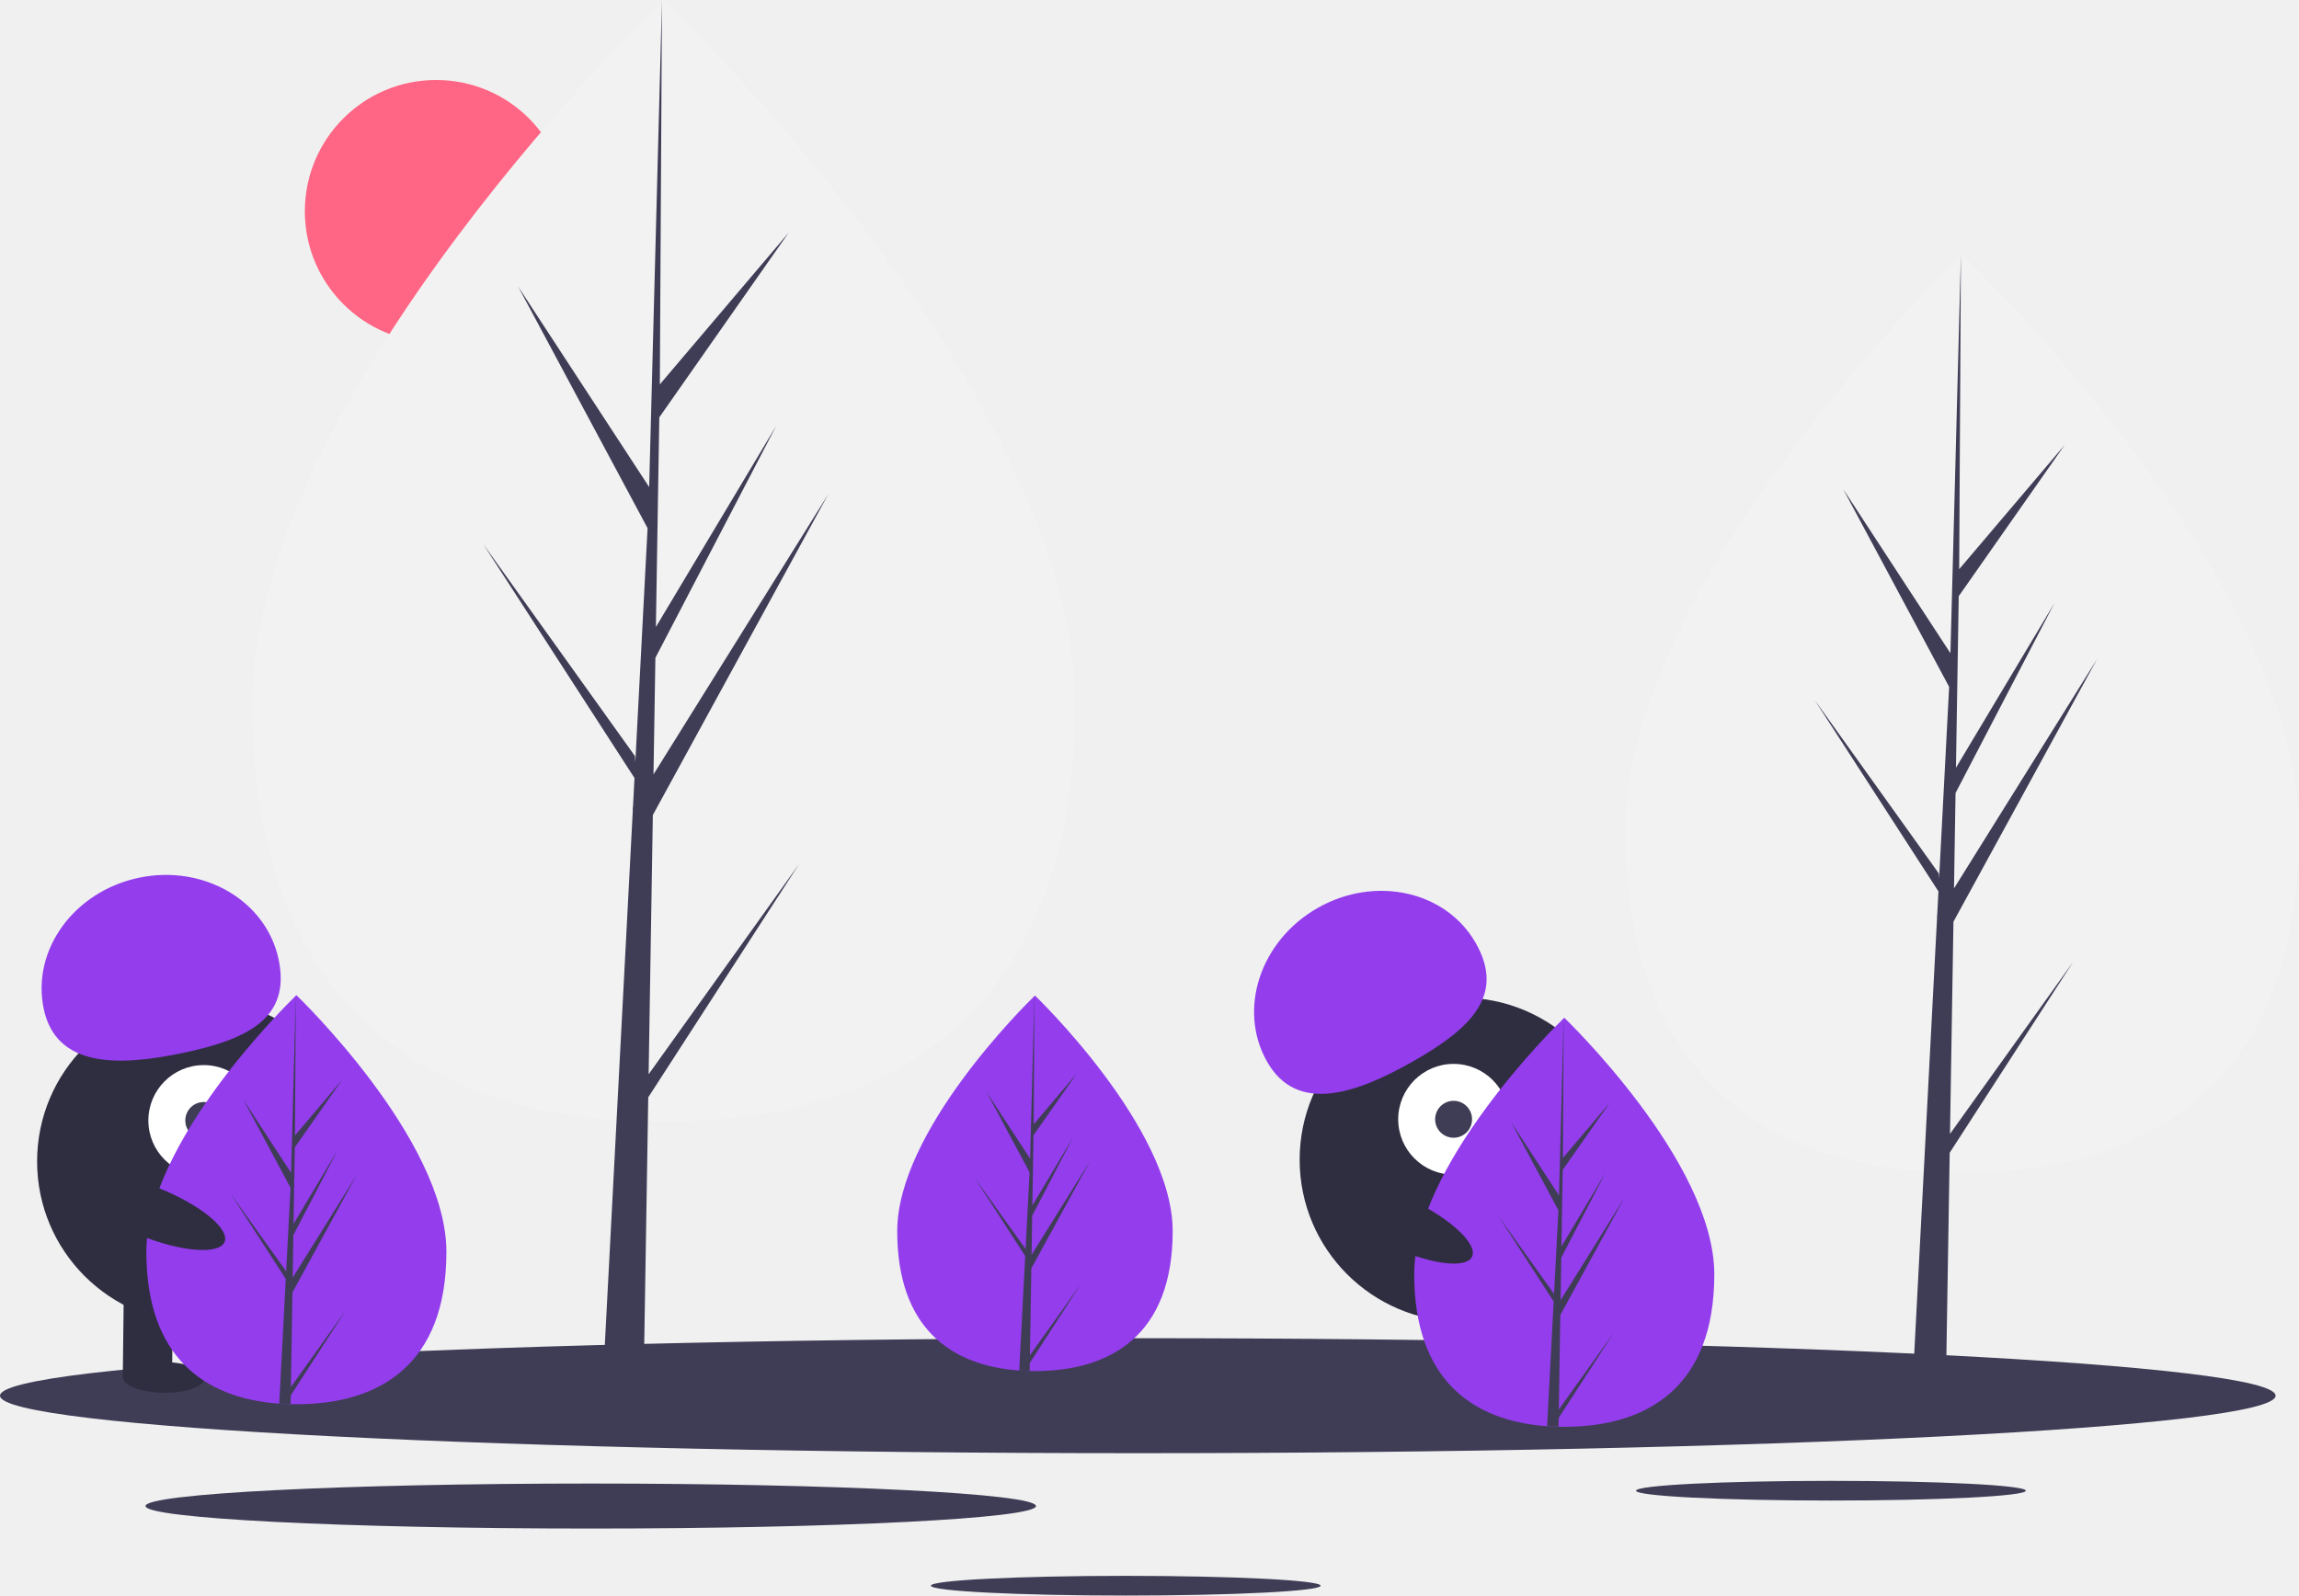
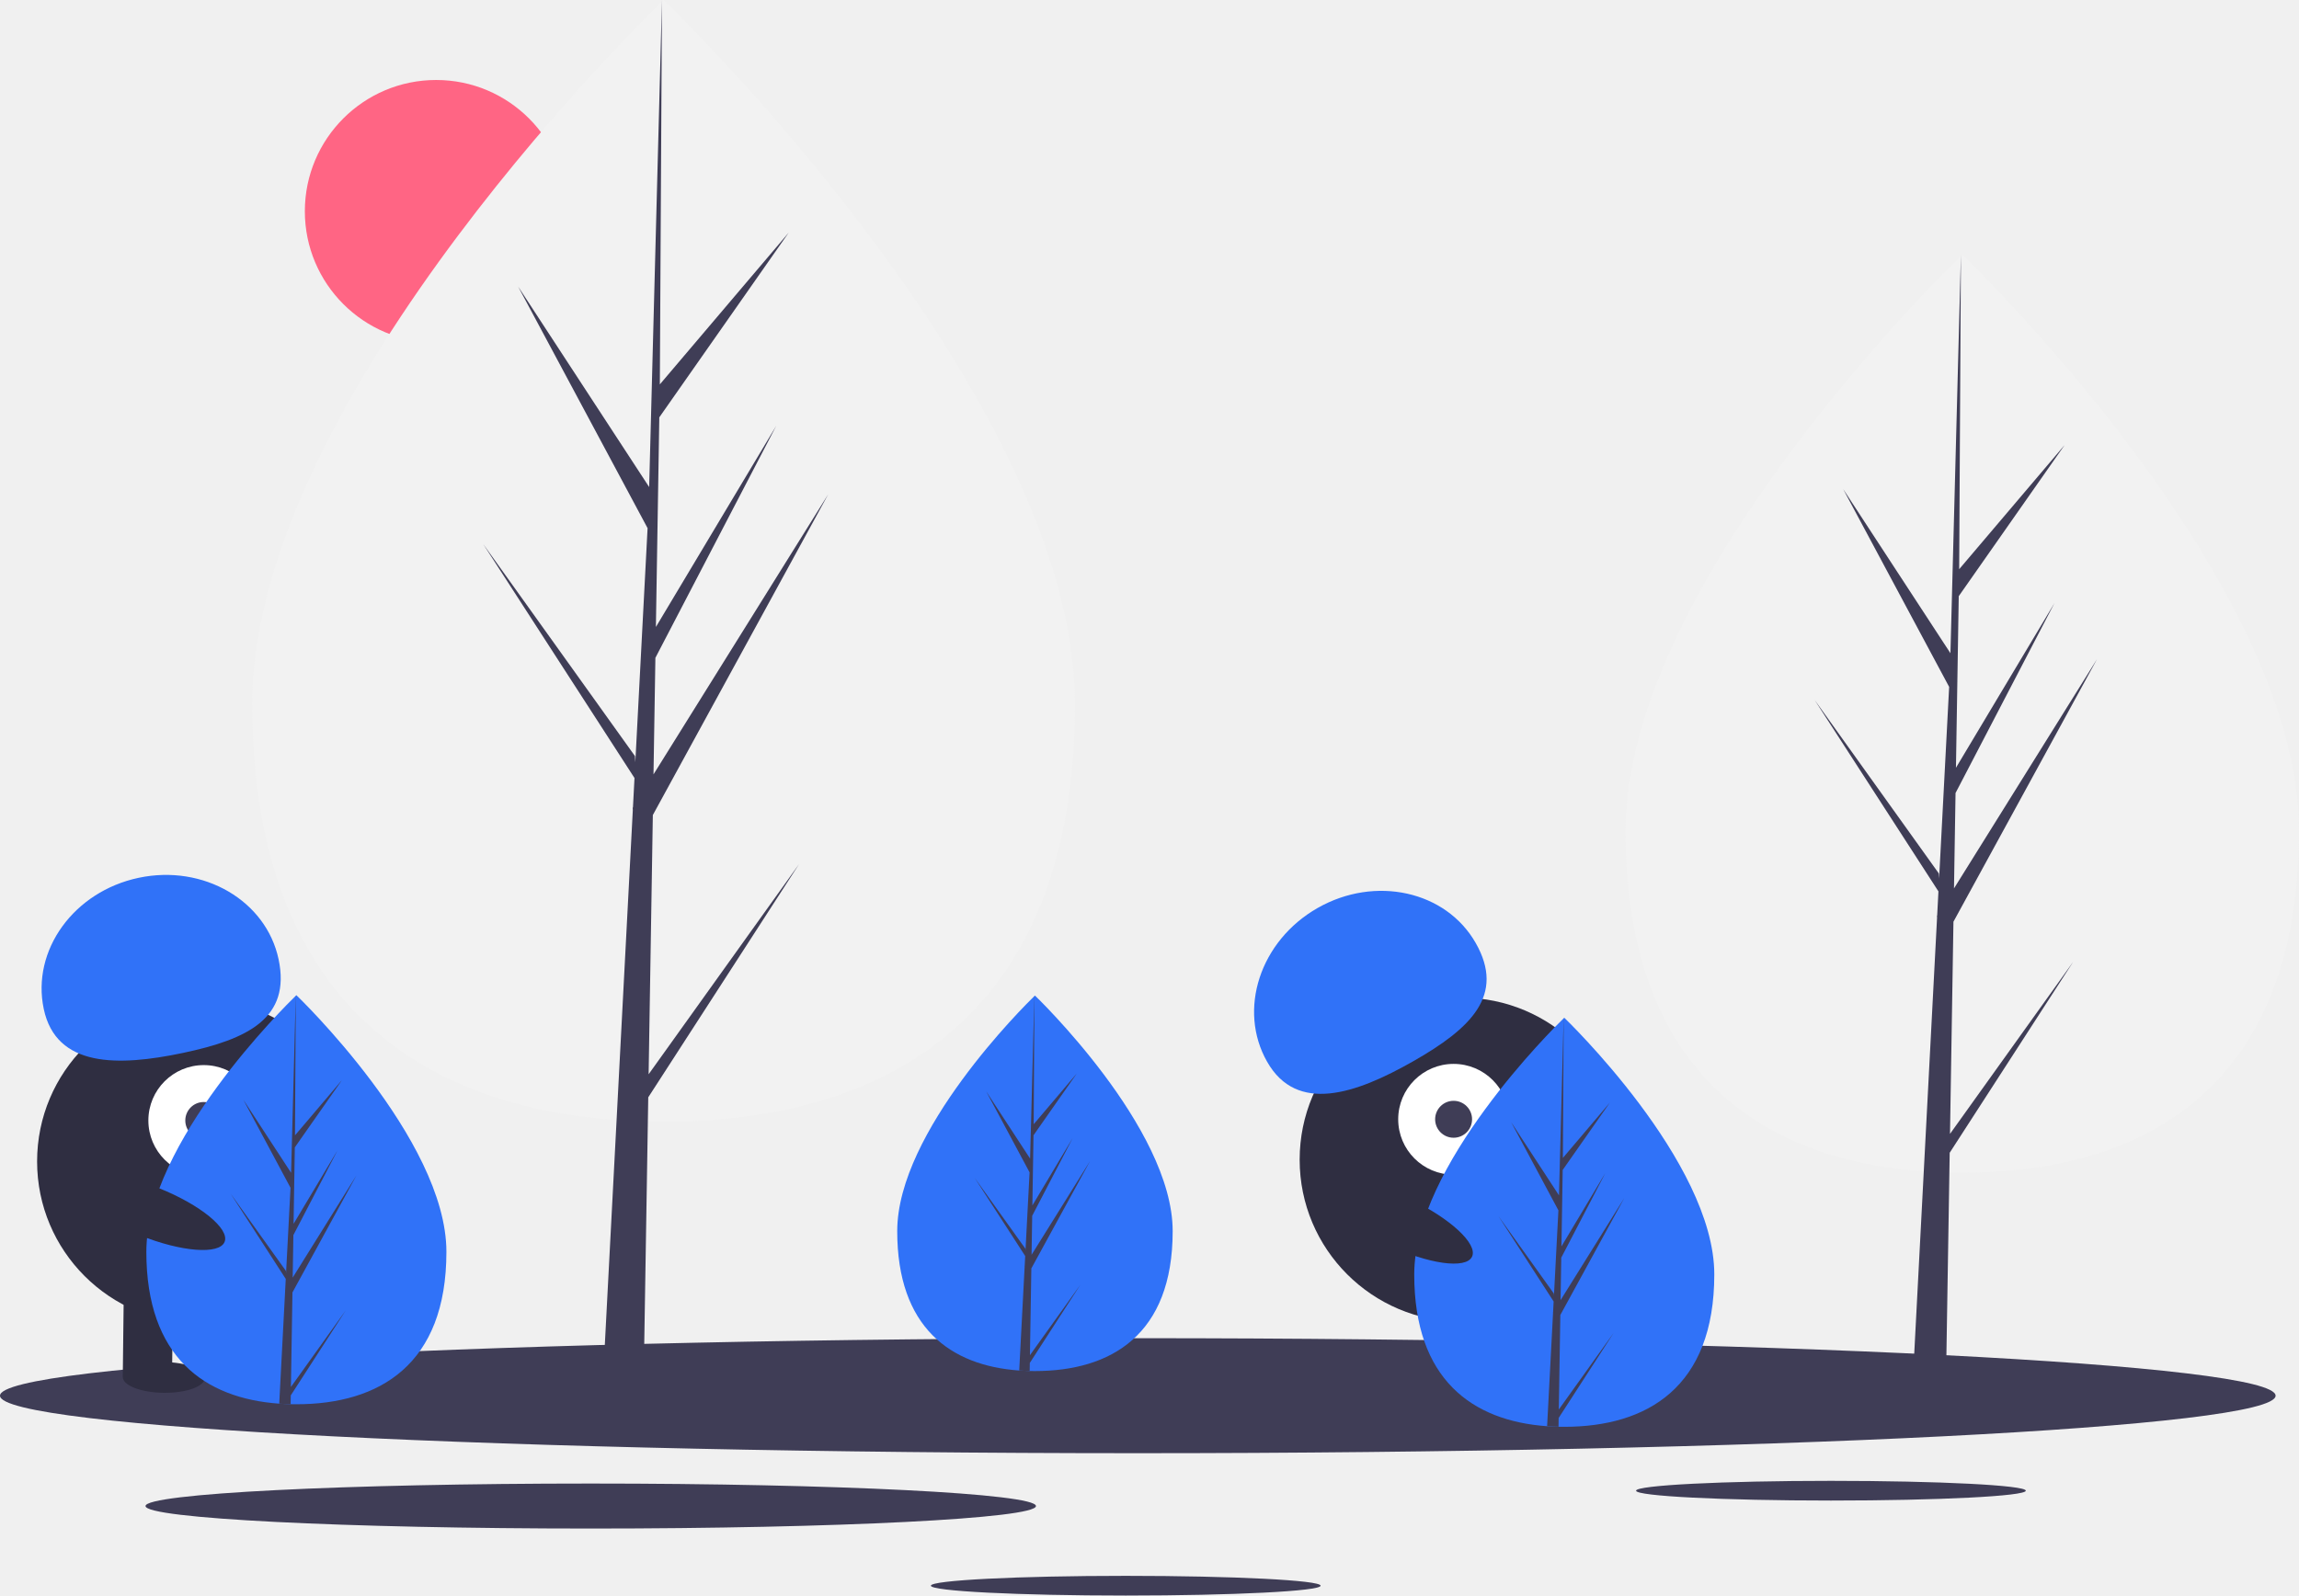
<svg xmlns="http://www.w3.org/2000/svg" id="a706cf1c-1654-439b-8fcf-310eb7aa0e00" data-name="Layer 1" width="1120.592" height="777.916" viewBox="0 0 1120.592 777.916">
  <circle cx="212.592" cy="103" r="64" fill="#ff6584" />
  <path d="M563.68,404.164c0,151.011-89.774,203.739-200.516,203.739S162.649,555.175,162.649,404.164,363.165,61.042,363.165,61.042,563.68,253.152,563.68,404.164Z" transform="translate(-39.70387 -61.04208)" fill="#f2f2f2" />
  <polygon points="316.156 523.761 318.21 397.378 403.674 241.024 318.532 377.552 319.455 320.725 378.357 207.605 319.699 305.687 319.699 305.687 321.359 203.481 384.433 113.423 321.621 187.409 322.658 0 316.138 248.096 316.674 237.861 252.547 139.704 315.646 257.508 309.671 371.654 309.493 368.625 235.565 265.329 309.269 379.328 308.522 393.603 308.388 393.818 308.449 394.99 293.29 684.589 313.544 684.589 315.974 535.005 389.496 421.285 316.156 523.761" fill="#3f3d56" />
  <path d="M1160.296,466.014c0,123.61-73.484,166.77-164.132,166.77s-164.132-43.16-164.132-166.77S996.165,185.152,996.165,185.152,1160.296,342.404,1160.296,466.014Z" transform="translate(-39.70387 -61.04208)" fill="#f2f2f2" />
  <polygon points="950.482 552.833 952.162 449.383 1022.119 321.4 952.426 433.154 953.182 386.639 1001.396 294.044 953.382 374.329 953.382 374.329 954.741 290.669 1006.369 216.952 954.954 277.514 955.804 124.11 950.467 327.188 950.906 318.811 898.414 238.464 950.064 334.893 945.173 428.327 945.027 425.847 884.514 341.294 944.844 434.608 944.232 446.293 944.123 446.469 944.173 447.428 931.764 684.478 948.343 684.478 950.332 562.037 1010.514 468.952 950.482 552.833" fill="#3f3d56" />
  <ellipse cx="554.592" cy="680.479" rx="554.592" ry="28.034" fill="#3f3d56" />
  <ellipse cx="892.445" cy="726.797" rx="94.989" ry="4.802" fill="#3f3d56" />
  <ellipse cx="548.72" cy="773.114" rx="94.989" ry="4.802" fill="#3f3d56" />
  <ellipse cx="287.944" cy="734.279" rx="217.014" ry="10.97" fill="#3f3d56" />
  <circle cx="97.084" cy="566.27" r="79" fill="#2f2e41" />
  <rect x="99.805" y="689.023" width="24" height="43" transform="translate(-31.32451 -62.31008) rotate(0.67509)" fill="#2f2e41" />
  <rect x="147.802" y="689.589" width="24" height="43" transform="translate(-31.31452 -62.87555) rotate(0.67509)" fill="#2f2e41" />
  <ellipse cx="119.546" cy="732.616" rx="7.5" ry="20" transform="translate(-654.1319 782.4795) rotate(-89.32491)" fill="#2f2e41" />
  <ellipse cx="167.554" cy="732.182" rx="7.5" ry="20" transform="translate(-606.2547 830.0553) rotate(-89.32491)" fill="#2f2e41" />
  <circle cx="99.319" cy="546.295" r="27" fill="#fff" />
  <circle cx="99.319" cy="546.295" r="9" fill="#3f3d56" />
-   <path d="M61.026,552.946c-6.042-28.641,14.688-57.265,46.3-63.934s62.138,11.143,68.18,39.784-14.978,38.93-46.591,45.599S67.068,581.587,61.026,552.946Z" transform="translate(-39.70387 -61.04208)" fill="#933ded" />
-   <path d="M257.296,671.384c0,55.076-32.74,74.306-73.13,74.306q-1.404,0-2.803-.031c-1.871-.04-3.725-.129-5.556-.254-36.451-2.58-64.771-22.799-64.771-74.021,0-53.008,67.739-119.896,72.827-124.846l.009-.009c.196-.192.294-.285.294-.285S257.296,616.308,257.296,671.384Z" transform="translate(-39.70387 -61.04208)" fill="#933ded" />
+   <path d="M61.026,552.946c-6.042-28.641,14.688-57.265,46.3-63.934s62.138,11.143,68.18,39.784-14.978,38.93-46.591,45.599S67.068,581.587,61.026,552.946Z" transform="translate(-39.70387 -61.04208)" fill="#3072f8" />
+   <path d="M257.296,671.384c0,55.076-32.74,74.306-73.13,74.306q-1.404,0-2.803-.031c-1.871-.04-3.725-.129-5.556-.254-36.451-2.58-64.771-22.799-64.771-74.021,0-53.008,67.739-119.896,72.827-124.846l.009-.009c.196-.192.294-.285.294-.285S257.296,616.308,257.296,671.384Z" transform="translate(-39.70387 -61.04208)" fill="#3072f8" />
  <path d="M181.502,737.265l26.747-37.374-26.814,41.477-.071,4.291c-1.871-.04-3.725-.129-5.556-.254l2.883-55.103-.022-.428.049-.08.272-5.204-26.881-41.58,26.965,37.677.062,1.105,2.179-41.633-23.013-42.966,23.294,35.658,2.268-86.314.009-.294v.285l-.379,68.064,22.911-26.983-23.004,32.847-.606,37.276L204.185,621.958l-21.48,41.259-.339,20.723,31.056-49.791-31.171,57.023Z" transform="translate(-39.70387 -61.04208)" fill="#3f3d56" />
  <circle cx="712.485" cy="565.415" r="79" fill="#2f2e41" />
  <rect x="741.777" y="691.824" width="24" height="43" transform="translate(-215.9946 191.864) rotate(-17.08345)" fill="#2f2e41" />
  <rect x="787.659" y="677.723" width="24" height="43" transform="matrix(0.95588, -0.29376, 0.29376, 0.95588, -209.8279, 204.7204)" fill="#2f2e41" />
  <ellipse cx="767.887" cy="732.003" rx="20" ry="7.5" transform="translate(-220.8593 196.8331) rotate(-17.08345)" fill="#2f2e41" />
  <ellipse cx="813.475" cy="716.946" rx="20" ry="7.5" transform="translate(-214.4248 209.561) rotate(-17.08345)" fill="#2f2e41" />
  <circle cx="708.522" cy="545.71" r="27" fill="#fff" />
  <circle cx="708.522" cy="545.71" r="9" fill="#3f3d56" />
-   <path d="M657.355,578.743c-14.49-25.433-3.478-59.016,24.594-75.009s62.576-8.341,77.065,17.093-2.391,41.644-30.463,57.637S671.845,604.176,657.355,578.743Z" transform="translate(-39.70387 -61.04208)" fill="#933ded" />
-   <path d="M611.296,661.299c0,50.557-30.054,68.21-67.13,68.21q-1.288,0-2.573-.029c-1.718-.037-3.419-.119-5.1-.233-33.461-2.368-59.457-20.929-59.457-67.948,0-48.659,62.181-110.059,66.852-114.603l.008-.008c.18-.176.27-.262.27-.262S611.296,610.742,611.296,661.299Z" transform="translate(-39.70387 -61.04208)" fill="#933ded" />
+   <path d="M657.355,578.743c-14.49-25.433-3.478-59.016,24.594-75.009s62.576-8.341,77.065,17.093-2.391,41.644-30.463,57.637S671.845,604.176,657.355,578.743Z" transform="translate(-39.70387 -61.04208)" fill="#3072f8" />
+   <path d="M611.296,661.299c0,50.557-30.054,68.21-67.13,68.21q-1.288,0-2.573-.029c-1.718-.037-3.419-.119-5.1-.233-33.461-2.368-59.457-20.929-59.457-67.948,0-48.659,62.181-110.059,66.852-114.603l.008-.008c.18-.176.27-.262.27-.262S611.296,610.742,611.296,661.299Z" transform="translate(-39.70387 -61.04208)" fill="#3072f8" />
  <path d="M541.72,721.774l24.553-34.307-24.614,38.074-.065,3.939c-1.718-.037-3.419-.119-5.1-.233l2.646-50.582-.02-.393.045-.074.249-4.777-24.675-38.168,24.753,34.585.057,1.014,2-38.217-21.125-39.44L541.806,625.928l2.082-79.232.008-.27v.262l-.348,62.48,21.031-24.769-21.117,30.152-.556,34.217,19.636-32.839-19.718,37.874-.311,19.023,28.508-45.706-28.614,52.344Z" transform="translate(-39.70387 -61.04208)" fill="#3f3d56" />
-   <path d="M875.296,682.384c0,55.076-32.74,74.306-73.13,74.306q-1.403,0-2.803-.031c-1.871-.04-3.725-.129-5.556-.254-36.451-2.58-64.771-22.799-64.771-74.021,0-53.008,67.739-119.896,72.827-124.846l.009-.009c.196-.192.294-.285.294-.285S875.296,627.308,875.296,682.384Z" transform="translate(-39.70387 -61.04208)" fill="#933ded" />
+   <path d="M875.296,682.384c0,55.076-32.74,74.306-73.13,74.306q-1.403,0-2.803-.031c-1.871-.04-3.725-.129-5.556-.254-36.451-2.58-64.771-22.799-64.771-74.021,0-53.008,67.739-119.896,72.827-124.846l.009-.009c.196-.192.294-.285.294-.285S875.296,627.308,875.296,682.384Z" transform="translate(-39.70387 -61.04208)" fill="#3072f8" />
  <path d="M799.502,748.265l26.747-37.374-26.814,41.477-.071,4.291c-1.871-.04-3.725-.129-5.556-.254l2.883-55.103-.022-.428.049-.08.272-5.204L770.108,654.011l26.965,37.677.062,1.105,2.179-41.633-23.013-42.966,23.294,35.658,2.268-86.314.009-.294v.285l-.379,68.064,22.911-26.983-23.004,32.847-.606,37.276L822.185,632.958l-21.48,41.259-.339,20.723,31.056-49.791-31.171,57.023Z" transform="translate(-39.70387 -61.04208)" fill="#3f3d56" />
  <ellipse cx="721.517" cy="656.822" rx="12.4" ry="39.5" transform="translate(-220.8352 966.2232) rotate(-64.62574)" fill="#2f2e41" />
  <ellipse cx="112.517" cy="651.822" rx="12.4" ry="39.5" transform="translate(-574.0794 452.7137) rotate(-68.15829)" fill="#2f2e41" />
</svg>
